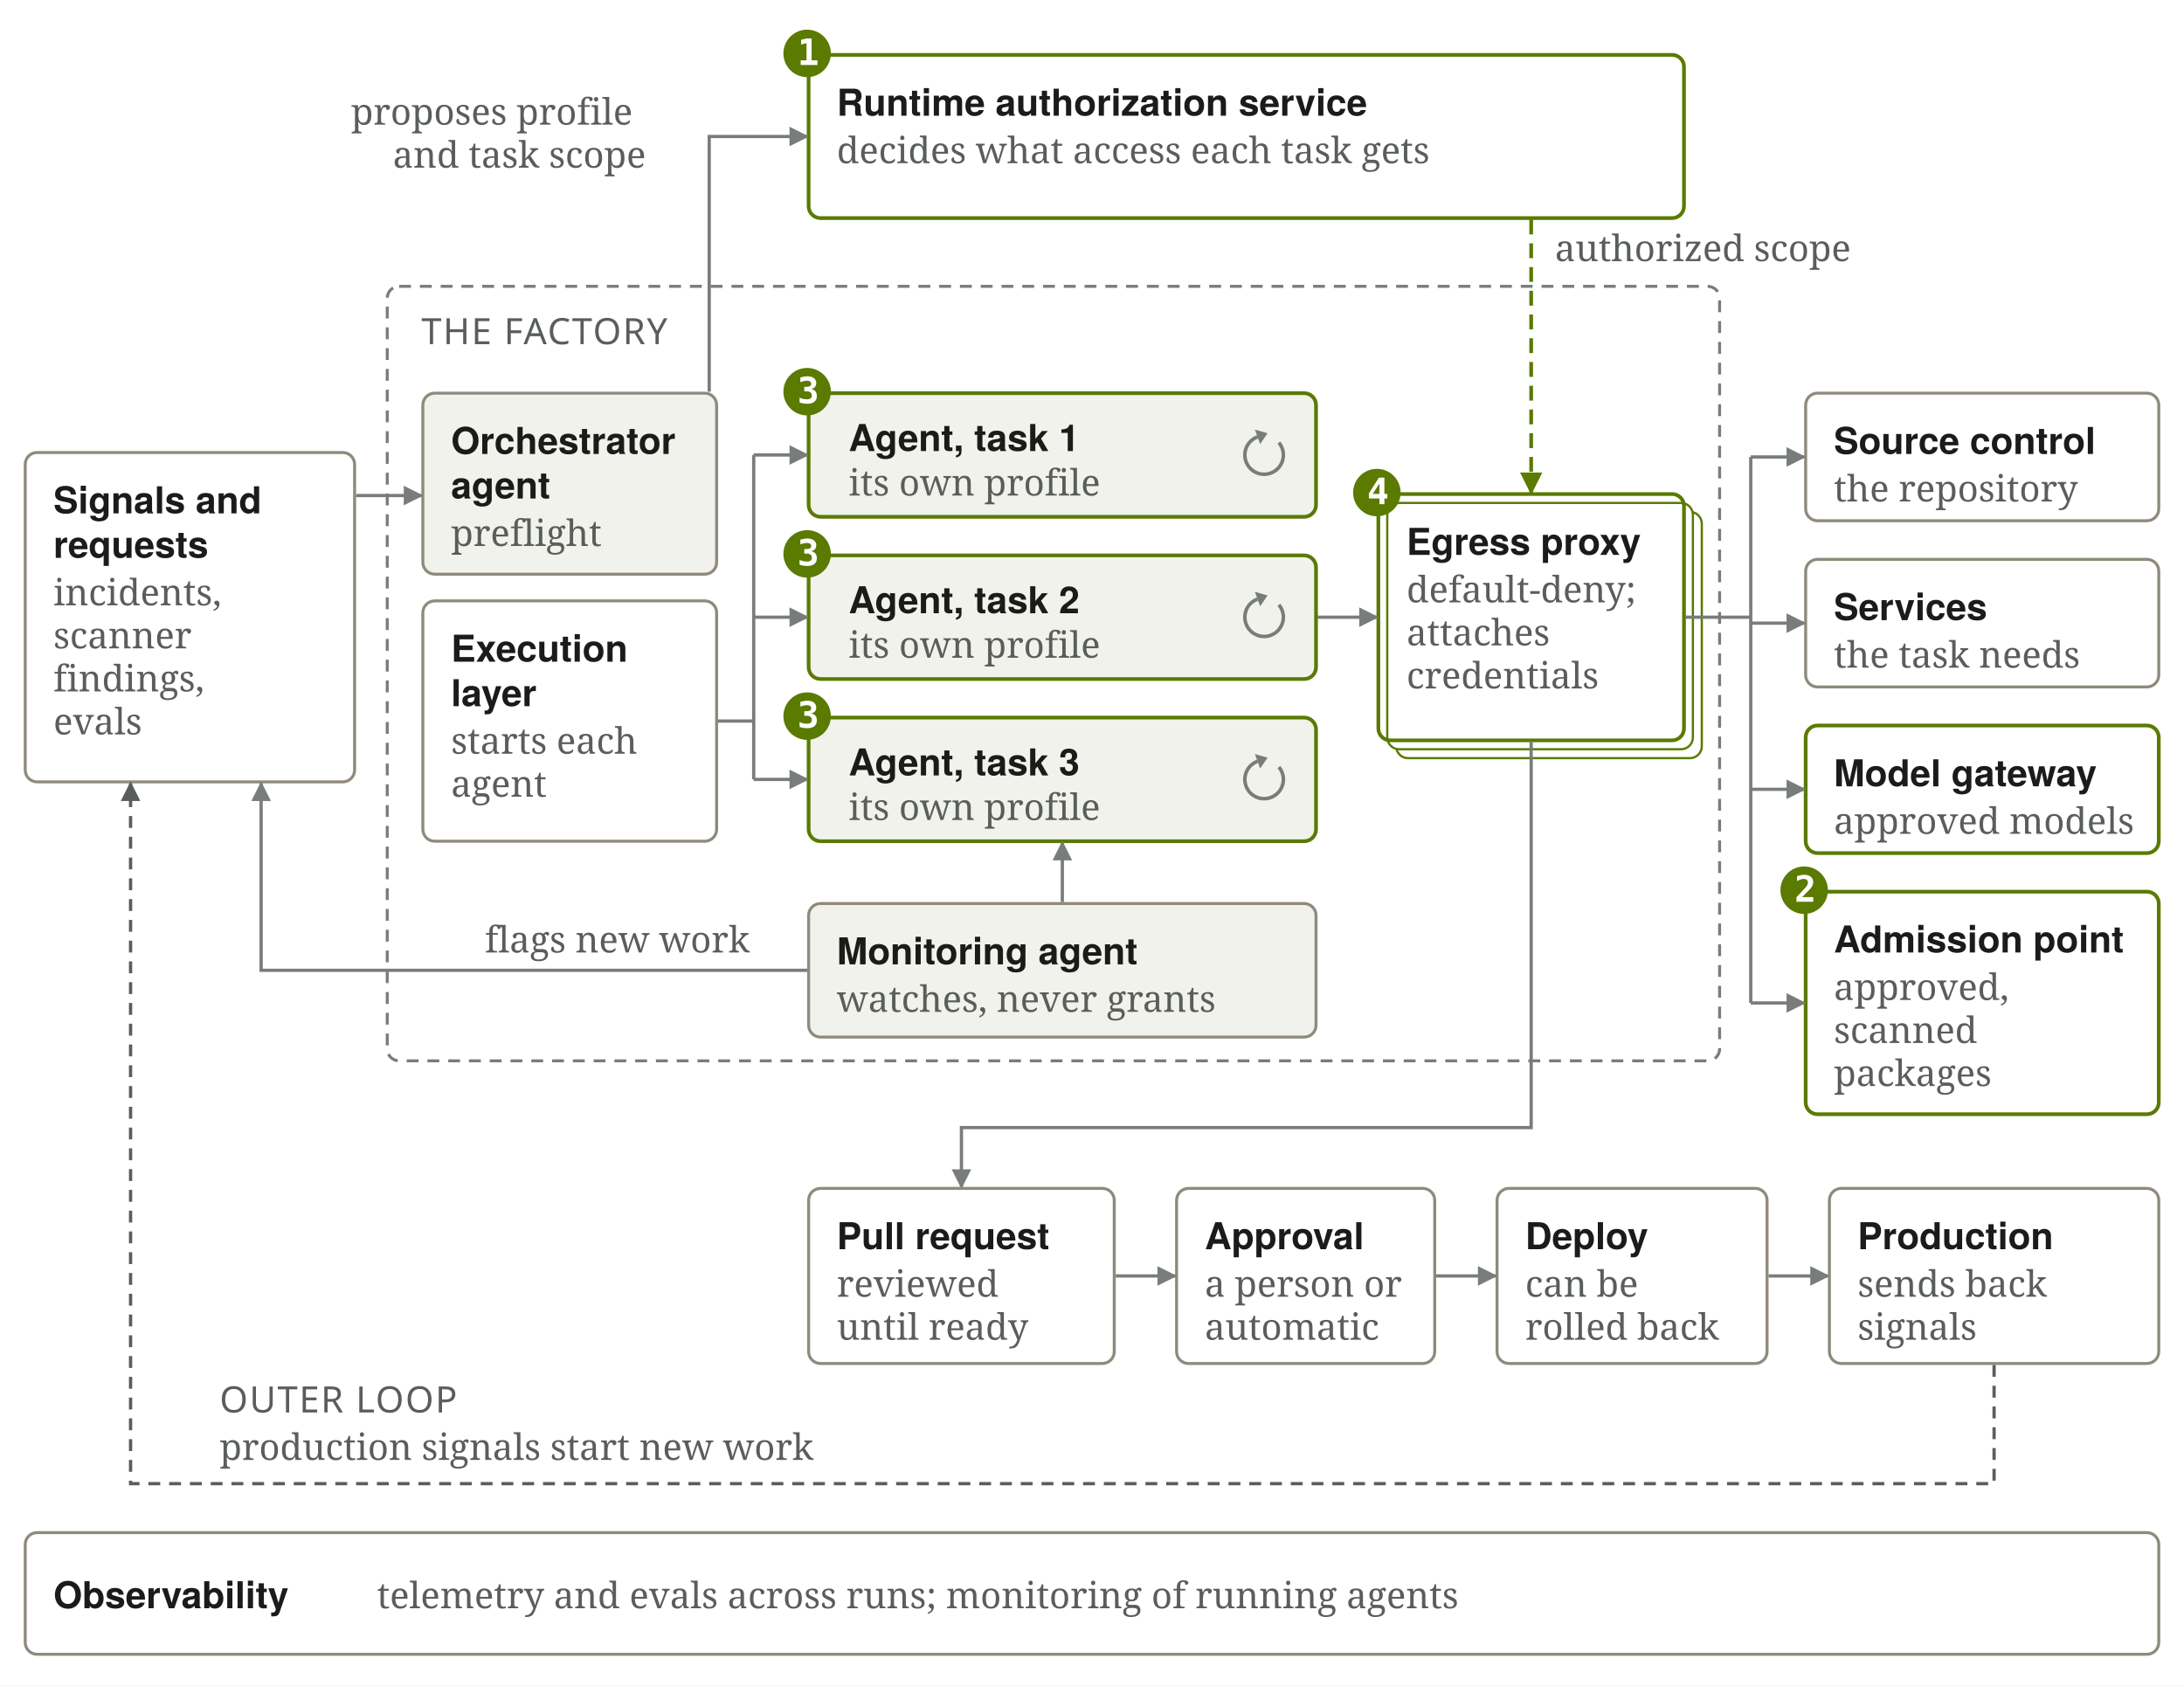
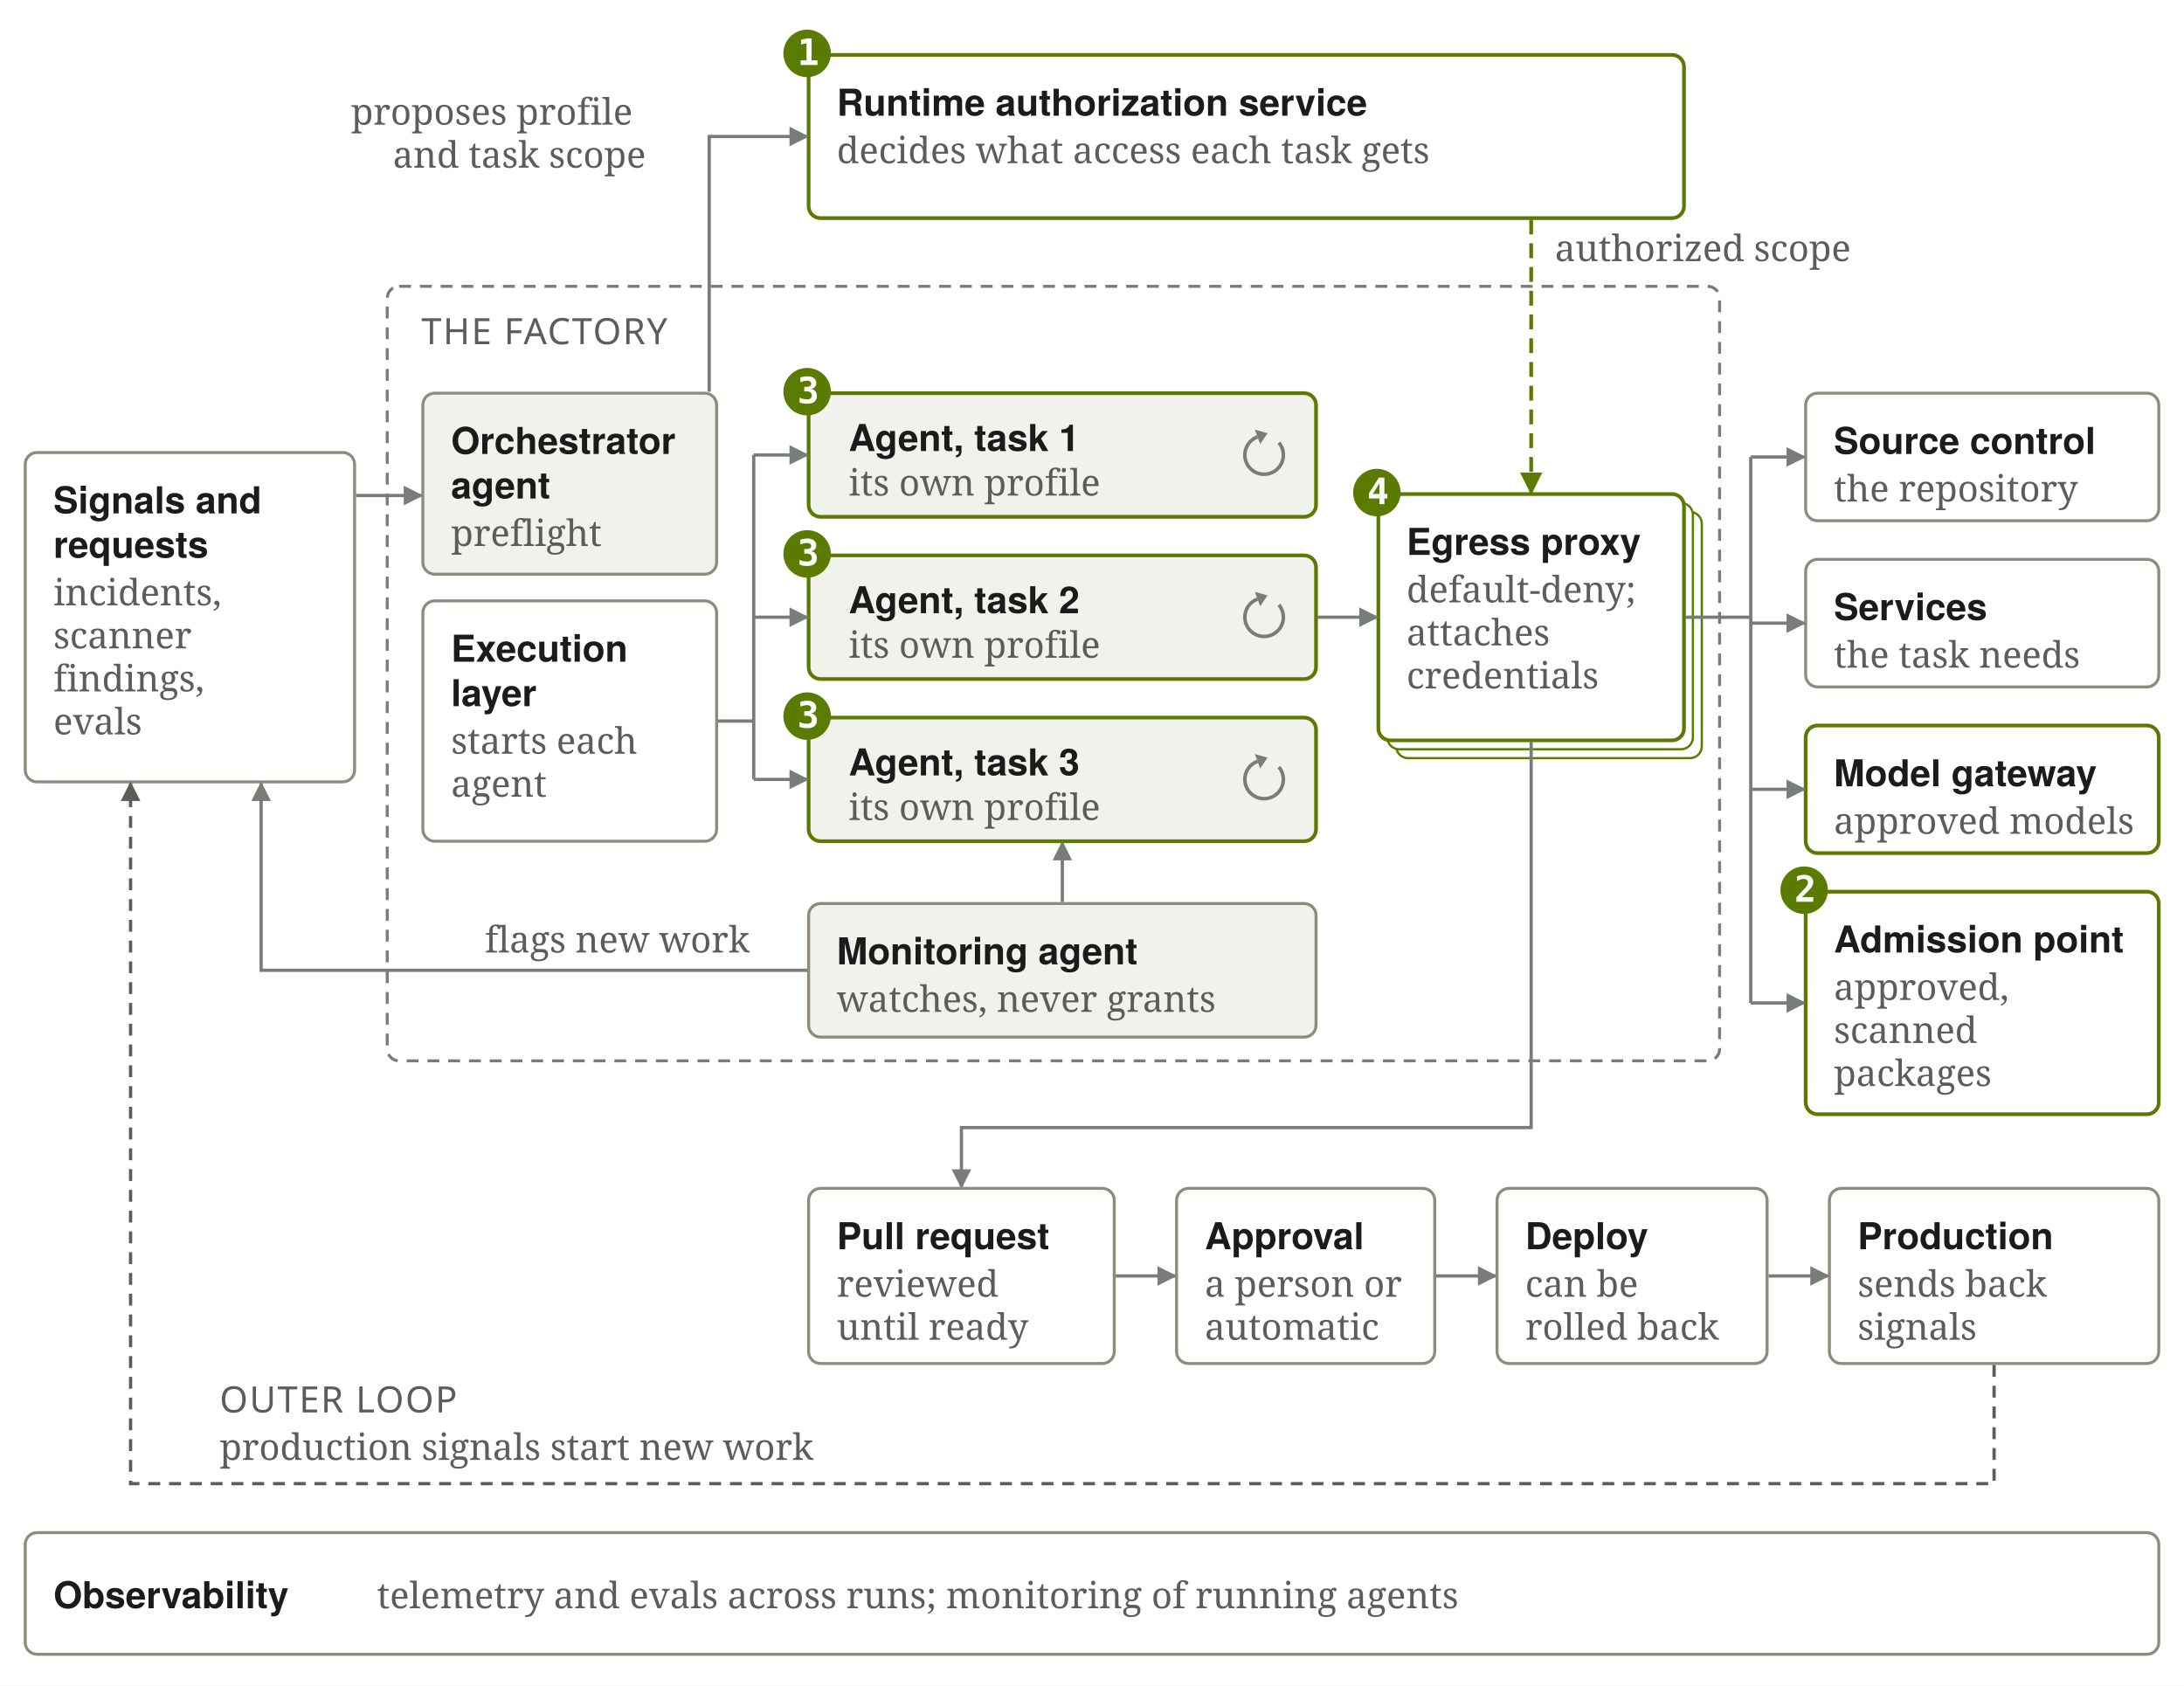
<svg xmlns="http://www.w3.org/2000/svg" viewBox="0 0 736 568" width="736" height="568" role="img" aria-labelledby="sf5-t sf5-d">
  <rect width="736" height="568" fill="#FFFFFF" />
  <defs>
    <marker id="sf5-a" viewBox="0 0 10 10" refX="9" refY="5" markerWidth="6" markerHeight="6" orient="auto-start-reverse">
      <path d="M0 0 L10 5 L0 10 z" fill="#797D79" />
    </marker>
    <marker id="sf5-g" viewBox="0 0 10 10" refX="9" refY="5" markerWidth="6" markerHeight="6" orient="auto-start-reverse">
      <path d="M0 0 L10 5 L0 10 z" fill="#5A7A00" />
    </marker>
    <marker id="sf5-s" viewBox="0 0 10 10" refX="9" refY="5" markerWidth="6" markerHeight="6" orient="auto-start-reverse">
      <path d="M0 0 L10 5 L0 10 z" fill="#5A5E5A" />
    </marker>
  </defs>
  <g transform="translate(8 8)">
    <rect x="264.5" y="10.5" width="295" height="55" rx="4" fill="none" stroke="#5A7A00" stroke-width="1.25" />
    <circle cx="264" cy="10" r="8" fill="#5A7A00" />
    <text x="260.7" y="13.9" font-family="'IBM Plex Mono',ui-monospace,'SF Mono',Menlo,Consolas,monospace" font-size="12.25" fill="#FFFFFF" font-weight="600">1</text>
    <text x="274" y="31" font-family="Figtree,'Avenir Next','Helvetica Neue',sans-serif" font-size="12.5" fill="#1A1C1A" font-weight="600">Runtime authorization service</text>
    <text x="274" y="47.0" font-family="'IBM Plex Serif',Charter,Georgia,serif" font-size="12.25" fill="#5A5E5A" font-weight="400">decides what access each task gets</text>
    <path d="M508 66 L508 158" fill="none" stroke="#5A7A00" stroke-width="1.25" stroke-dasharray="5 3" marker-end="url(#sf5-g)" />
    <text x="516.0" y="80" font-family="'IBM Plex Serif',Charter,Georgia,serif" font-size="12.25" fill="#5A5E5A" font-weight="400">authorized scope</text>
    <rect x="122.5" y="88.5" width="449" height="261" rx="4" fill="none" stroke="#797D79" stroke-width="1" stroke-dasharray="4 3" />
    <text x="134" y="108" font-family="'Chakra Petch','Avenir Next',sans-serif" font-size="12.25" fill="#5A5E5A" font-weight="500" letter-spacing="0.04em">THE FACTORY</text>
    <rect x="0.5" y="144.5" width="111" height="111" rx="4" fill="none" stroke="#8F8A7C" stroke-width="1" />
    <text x="10" y="165" font-family="Figtree,'Avenir Next','Helvetica Neue',sans-serif" font-size="12.5" fill="#1A1C1A" font-weight="600">Signals and</text>
    <text x="10" y="180" font-family="Figtree,'Avenir Next','Helvetica Neue',sans-serif" font-size="12.5" fill="#1A1C1A" font-weight="600">requests</text>
    <text x="10" y="196.0" font-family="'IBM Plex Serif',Charter,Georgia,serif" font-size="12.25" fill="#5A5E5A" font-weight="400">incidents,</text>
    <text x="10" y="210.5" font-family="'IBM Plex Serif',Charter,Georgia,serif" font-size="12.25" fill="#5A5E5A" font-weight="400">scanner</text>
    <text x="10" y="225.0" font-family="'IBM Plex Serif',Charter,Georgia,serif" font-size="12.25" fill="#5A5E5A" font-weight="400">findings,</text>
    <text x="10" y="239.5" font-family="'IBM Plex Serif',Charter,Georgia,serif" font-size="12.25" fill="#5A5E5A" font-weight="400">evals</text>
    <rect x="134.5" y="124.5" width="99" height="61" rx="4" fill="#F1F2EC" stroke="#8F8A7C" stroke-width="1" />
    <text x="144" y="145" font-family="Figtree,'Avenir Next','Helvetica Neue',sans-serif" font-size="12.5" fill="#1A1C1A" font-weight="600">Orchestrator</text>
    <text x="144" y="160" font-family="Figtree,'Avenir Next','Helvetica Neue',sans-serif" font-size="12.5" fill="#1A1C1A" font-weight="600">agent</text>
    <text x="144" y="176.0" font-family="'IBM Plex Serif',Charter,Georgia,serif" font-size="12.25" fill="#5A5E5A" font-weight="400">preflight</text>
    <rect x="134.5" y="194.5" width="99" height="81" rx="4" fill="none" stroke="#8F8A7C" stroke-width="1" />
    <text x="144" y="215" font-family="Figtree,'Avenir Next','Helvetica Neue',sans-serif" font-size="12.5" fill="#1A1C1A" font-weight="600">Execution</text>
    <text x="144" y="230" font-family="Figtree,'Avenir Next','Helvetica Neue',sans-serif" font-size="12.5" fill="#1A1C1A" font-weight="600">layer</text>
    <text x="144" y="246.0" font-family="'IBM Plex Serif',Charter,Georgia,serif" font-size="12.25" fill="#5A5E5A" font-weight="400">starts each</text>
    <text x="144" y="260.5" font-family="'IBM Plex Serif',Charter,Georgia,serif" font-size="12.25" fill="#5A5E5A" font-weight="400">agent</text>
    <path d="M112 159 L134 159" fill="none" stroke="#797D79" stroke-width="1.1" marker-end="url(#sf5-a)" />
    <path d="M231 124 L231 38 L264 38" fill="none" stroke="#797D79" stroke-width="1.1" marker-end="url(#sf5-a)" />
    <text x="110.3" y="34" font-family="'IBM Plex Serif',Charter,Georgia,serif" font-size="12.25" fill="#5A5E5A" font-weight="400">proposes profile</text>
    <text x="124.388" y="48.5" font-family="'IBM Plex Serif',Charter,Georgia,serif" font-size="12.25" fill="#5A5E5A" font-weight="400">and task scope</text>
    <rect x="264.5" y="124.5" width="171" height="41.667" rx="4" fill="#F1F2EC" stroke="#5A7A00" stroke-width="1.25" />
    <circle cx="264" cy="124.0" r="8" fill="#5A7A00" />
    <text x="260.7" y="127.9" font-family="'IBM Plex Mono',ui-monospace,'SF Mono',Menlo,Consolas,monospace" font-size="12.25" fill="#FFFFFF" font-weight="600">3</text>
    <text x="278" y="144.0" font-family="Figtree,'Avenir Next','Helvetica Neue',sans-serif" font-size="12.5" fill="#1A1C1A" font-weight="600">Agent, task 1</text>
    <text x="278" y="159.0" font-family="'IBM Plex Serif',Charter,Georgia,serif" font-size="12.25" fill="#5A5E5A" font-weight="400">its own profile</text>
    <path d="M422.98 141.16 A6.5 6.5 0 1 1 415.78 139.23" fill="none" stroke="#797D79" stroke-width="1.2" />
    <path d="M419.16 137.99 L416.67 141.67 L414.89 136.78 z" fill="#797D79" />
    <rect x="264.5" y="179.167" width="171" height="41.667" rx="4" fill="#F1F2EC" stroke="#5A7A00" stroke-width="1.25" />
    <circle cx="264" cy="178.667" r="8" fill="#5A7A00" />
    <text x="260.7" y="182.567" font-family="'IBM Plex Mono',ui-monospace,'SF Mono',Menlo,Consolas,monospace" font-size="12.25" fill="#FFFFFF" font-weight="600">3</text>
    <text x="278" y="198.667" font-family="Figtree,'Avenir Next','Helvetica Neue',sans-serif" font-size="12.5" fill="#1A1C1A" font-weight="600">Agent, task 2</text>
    <text x="278" y="213.667" font-family="'IBM Plex Serif',Charter,Georgia,serif" font-size="12.25" fill="#5A5E5A" font-weight="400">its own profile</text>
    <path d="M422.98 195.82 A6.5 6.5 0 1 1 415.78 193.89" fill="none" stroke="#797D79" stroke-width="1.2" />
    <path d="M419.16 192.66 L416.67 196.34 L414.89 191.45 z" fill="#797D79" />
    <rect x="264.5" y="233.833" width="171" height="41.667" rx="4" fill="#F1F2EC" stroke="#5A7A00" stroke-width="1.25" />
    <circle cx="264" cy="233.333" r="8" fill="#5A7A00" />
    <text x="260.7" y="237.233" font-family="'IBM Plex Mono',ui-monospace,'SF Mono',Menlo,Consolas,monospace" font-size="12.25" fill="#FFFFFF" font-weight="600">3</text>
    <text x="278" y="253.333" font-family="Figtree,'Avenir Next','Helvetica Neue',sans-serif" font-size="12.5" fill="#1A1C1A" font-weight="600">Agent, task 3</text>
    <text x="278" y="268.333" font-family="'IBM Plex Serif',Charter,Georgia,serif" font-size="12.25" fill="#5A5E5A" font-weight="400">its own profile</text>
    <path d="M422.98 250.49 A6.5 6.5 0 1 1 415.78 248.56" fill="none" stroke="#797D79" stroke-width="1.2" />
    <path d="M419.16 247.33 L416.67 251.00 L414.89 246.12 z" fill="#797D79" />
    <path d="M234 235 L246 235" fill="none" stroke="#797D79" stroke-width="1.1" />
    <path d="M246 145.333 L246 254.667" fill="none" stroke="#797D79" stroke-width="1.1" />
    <path d="M246 145.333 L264 145.333" fill="none" stroke="#797D79" stroke-width="1.1" marker-end="url(#sf5-a)" />
    <path d="M246 200 L264 200" fill="none" stroke="#797D79" stroke-width="1.1" marker-end="url(#sf5-a)" />
    <path d="M246 254.667 L264 254.667" fill="none" stroke="#797D79" stroke-width="1.1" marker-end="url(#sf5-a)" />
    <rect x="462.5" y="164.5" width="103" height="83" rx="4" fill="#FFFFFF" stroke="#5A7A00" stroke-width="0.75" />
    <rect x="459.5" y="161.5" width="103" height="83" rx="4" fill="#FFFFFF" stroke="#5A7A00" stroke-width="0.75" />
-     <rect x="456.5" y="158.5" width="103" height="83" rx="4" fill="none" stroke="#5A7A00" stroke-width="1.25" />
+     <rect x="456.5" y="158.5" width="103" height="83" rx="4" fill="#FFFFFF" stroke="#5A7A00" stroke-width="1.25" />
    <circle cx="456" cy="158" r="8" fill="#5A7A00" />
    <text x="452.7" y="161.9" font-family="'IBM Plex Mono',ui-monospace,'SF Mono',Menlo,Consolas,monospace" font-size="12.25" fill="#FFFFFF" font-weight="600">4</text>
    <text x="466" y="179" font-family="Figtree,'Avenir Next','Helvetica Neue',sans-serif" font-size="12.5" fill="#1A1C1A" font-weight="600">Egress proxy</text>
    <text x="466" y="195.0" font-family="'IBM Plex Serif',Charter,Georgia,serif" font-size="12.25" fill="#5A5E5A" font-weight="400">default-deny;</text>
    <text x="466" y="209.5" font-family="'IBM Plex Serif',Charter,Georgia,serif" font-size="12.25" fill="#5A5E5A" font-weight="400">attaches</text>
    <text x="466" y="224.0" font-family="'IBM Plex Serif',Charter,Georgia,serif" font-size="12.25" fill="#5A5E5A" font-weight="400">credentials</text>
    <path d="M436 200 L456 200" fill="none" stroke="#797D79" stroke-width="1.1" marker-end="url(#sf5-a)" />
    <rect x="600.5" y="124.5" width="119" height="43" rx="4" fill="none" stroke="#8F8A7C" stroke-width="1" />
    <text x="610" y="145" font-family="Figtree,'Avenir Next','Helvetica Neue',sans-serif" font-size="12.5" fill="#1A1C1A" font-weight="600">Source control</text>
    <text x="610" y="161.0" font-family="'IBM Plex Serif',Charter,Georgia,serif" font-size="12.25" fill="#5A5E5A" font-weight="400">the repository</text>
    <rect x="600.5" y="180.5" width="119" height="43" rx="4" fill="none" stroke="#8F8A7C" stroke-width="1" />
    <text x="610" y="201" font-family="Figtree,'Avenir Next','Helvetica Neue',sans-serif" font-size="12.5" fill="#1A1C1A" font-weight="600">Services</text>
    <text x="610" y="217.0" font-family="'IBM Plex Serif',Charter,Georgia,serif" font-size="12.25" fill="#5A5E5A" font-weight="400">the task needs</text>
    <rect x="600.5" y="236.5" width="119" height="43" rx="4" fill="none" stroke="#5A7A00" stroke-width="1.25" />
    <text x="610" y="257" font-family="Figtree,'Avenir Next','Helvetica Neue',sans-serif" font-size="12.5" fill="#1A1C1A" font-weight="600">Model gateway</text>
    <text x="610" y="273.0" font-family="'IBM Plex Serif',Charter,Georgia,serif" font-size="12.25" fill="#5A5E5A" font-weight="400">approved models</text>
    <rect x="600.5" y="292.5" width="119" height="75" rx="4" fill="none" stroke="#5A7A00" stroke-width="1.25" />
    <circle cx="600" cy="292" r="8" fill="#5A7A00" />
    <text x="596.7" y="295.9" font-family="'IBM Plex Mono',ui-monospace,'SF Mono',Menlo,Consolas,monospace" font-size="12.25" fill="#FFFFFF" font-weight="600">2</text>
    <text x="610" y="313" font-family="Figtree,'Avenir Next','Helvetica Neue',sans-serif" font-size="12.5" fill="#1A1C1A" font-weight="600">Admission point</text>
    <text x="610" y="329.0" font-family="'IBM Plex Serif',Charter,Georgia,serif" font-size="12.25" fill="#5A5E5A" font-weight="400">approved,</text>
    <text x="610" y="343.5" font-family="'IBM Plex Serif',Charter,Georgia,serif" font-size="12.25" fill="#5A5E5A" font-weight="400">scanned</text>
    <text x="610" y="358.0" font-family="'IBM Plex Serif',Charter,Georgia,serif" font-size="12.25" fill="#5A5E5A" font-weight="400">packages</text>
    <path d="M560 200 L582 200" fill="none" stroke="#797D79" stroke-width="1.1" />
    <path d="M582 146 L582 330" fill="none" stroke="#797D79" stroke-width="1.1" />
    <path d="M582 146 L600 146" fill="none" stroke="#797D79" stroke-width="1.1" marker-end="url(#sf5-a)" />
    <path d="M582 202 L600 202" fill="none" stroke="#797D79" stroke-width="1.1" marker-end="url(#sf5-a)" />
    <path d="M582 258 L600 258" fill="none" stroke="#797D79" stroke-width="1.1" marker-end="url(#sf5-a)" />
    <path d="M582 330 L600 330" fill="none" stroke="#797D79" stroke-width="1.1" marker-end="url(#sf5-a)" />
    <rect x="264.5" y="296.5" width="171" height="45" rx="4" fill="#F1F2EC" stroke="#8F8A7C" stroke-width="1" />
    <text x="274" y="317" font-family="Figtree,'Avenir Next','Helvetica Neue',sans-serif" font-size="12.5" fill="#1A1C1A" font-weight="600">Monitoring agent</text>
    <text x="274" y="333.0" font-family="'IBM Plex Serif',Charter,Georgia,serif" font-size="12.25" fill="#5A5E5A" font-weight="400">watches, never grants</text>
    <path d="M350 296 L350 276" fill="none" stroke="#797D79" stroke-width="1.1" marker-end="url(#sf5-a)" />
    <path d="M264 319 L80 319 L80 256" fill="none" stroke="#797D79" stroke-width="1.1" marker-end="url(#sf5-a)" />
    <text x="155.388" y="313.0" font-family="'IBM Plex Serif',Charter,Georgia,serif" font-size="12.25" fill="#5A5E5A" font-weight="400">flags new work</text>
    <path d="M508 242 L508 372 L316 372 L316 392" fill="none" stroke="#797D79" stroke-width="1.1" marker-end="url(#sf5-a)" />
    <rect x="264.5" y="392.5" width="103" height="59" rx="4" fill="none" stroke="#8F8A7C" stroke-width="1" />
    <text x="274" y="413" font-family="Figtree,'Avenir Next','Helvetica Neue',sans-serif" font-size="12.5" fill="#1A1C1A" font-weight="600">Pull request</text>
    <text x="274" y="429.0" font-family="'IBM Plex Serif',Charter,Georgia,serif" font-size="12.25" fill="#5A5E5A" font-weight="400">reviewed</text>
    <text x="274" y="443.5" font-family="'IBM Plex Serif',Charter,Georgia,serif" font-size="12.25" fill="#5A5E5A" font-weight="400">until ready</text>
    <rect x="388.5" y="392.5" width="87" height="59" rx="4" fill="none" stroke="#8F8A7C" stroke-width="1" />
    <text x="398" y="413" font-family="Figtree,'Avenir Next','Helvetica Neue',sans-serif" font-size="12.5" fill="#1A1C1A" font-weight="600">Approval</text>
    <text x="398" y="429.0" font-family="'IBM Plex Serif',Charter,Georgia,serif" font-size="12.25" fill="#5A5E5A" font-weight="400">a person or</text>
    <text x="398" y="443.5" font-family="'IBM Plex Serif',Charter,Georgia,serif" font-size="12.25" fill="#5A5E5A" font-weight="400">automatic</text>
    <rect x="496.5" y="392.5" width="91" height="59" rx="4" fill="none" stroke="#8F8A7C" stroke-width="1" />
    <text x="506" y="413" font-family="Figtree,'Avenir Next','Helvetica Neue',sans-serif" font-size="12.5" fill="#1A1C1A" font-weight="600">Deploy</text>
    <text x="506" y="429.0" font-family="'IBM Plex Serif',Charter,Georgia,serif" font-size="12.25" fill="#5A5E5A" font-weight="400">can be</text>
    <text x="506" y="443.5" font-family="'IBM Plex Serif',Charter,Georgia,serif" font-size="12.25" fill="#5A5E5A" font-weight="400">rolled back</text>
    <rect x="608.5" y="392.5" width="111" height="59" rx="4" fill="none" stroke="#8F8A7C" stroke-width="1" />
    <text x="618" y="413" font-family="Figtree,'Avenir Next','Helvetica Neue',sans-serif" font-size="12.5" fill="#1A1C1A" font-weight="600">Production</text>
    <text x="618" y="429.0" font-family="'IBM Plex Serif',Charter,Georgia,serif" font-size="12.25" fill="#5A5E5A" font-weight="400">sends back</text>
    <text x="618" y="443.5" font-family="'IBM Plex Serif',Charter,Georgia,serif" font-size="12.25" fill="#5A5E5A" font-weight="400">signals</text>
    <path d="M368 422 L388 422" fill="none" stroke="#797D79" stroke-width="1.1" marker-end="url(#sf5-a)" />
    <path d="M476 422 L496 422" fill="none" stroke="#797D79" stroke-width="1.1" marker-end="url(#sf5-a)" />
    <path d="M588 422 L608 422" fill="none" stroke="#797D79" stroke-width="1.1" marker-end="url(#sf5-a)" />
    <path d="M664 452 L664 492 L36 492 L36 256" fill="none" stroke="#5A5E5A" stroke-width="1.1" stroke-dasharray="4 3" marker-end="url(#sf5-s)" />
    <text x="66" y="468" font-family="'Chakra Petch','Avenir Next',sans-serif" font-size="12.25" fill="#5A5E5A" font-weight="500" letter-spacing="0.04em">OUTER LOOP</text>
    <text x="66" y="484" font-family="'IBM Plex Serif',Charter,Georgia,serif" font-size="12.25" fill="#5A5E5A" font-weight="400">production signals start new work</text>
    <rect x="0.5" y="508.5" width="719" height="41" rx="4" fill="none" stroke="#8F8A7C" stroke-width="1" />
    <text x="10" y="534" font-family="Figtree,'Avenir Next','Helvetica Neue',sans-serif" font-size="12.5" fill="#1A1C1A" font-weight="600">Observability</text>
    <text x="119.062" y="534" font-family="'IBM Plex Serif',Charter,Georgia,serif" font-size="12.25" fill="#5A5E5A" font-weight="400">telemetry and evals across runs; monitoring of running agents</text>
  </g>
</svg>
